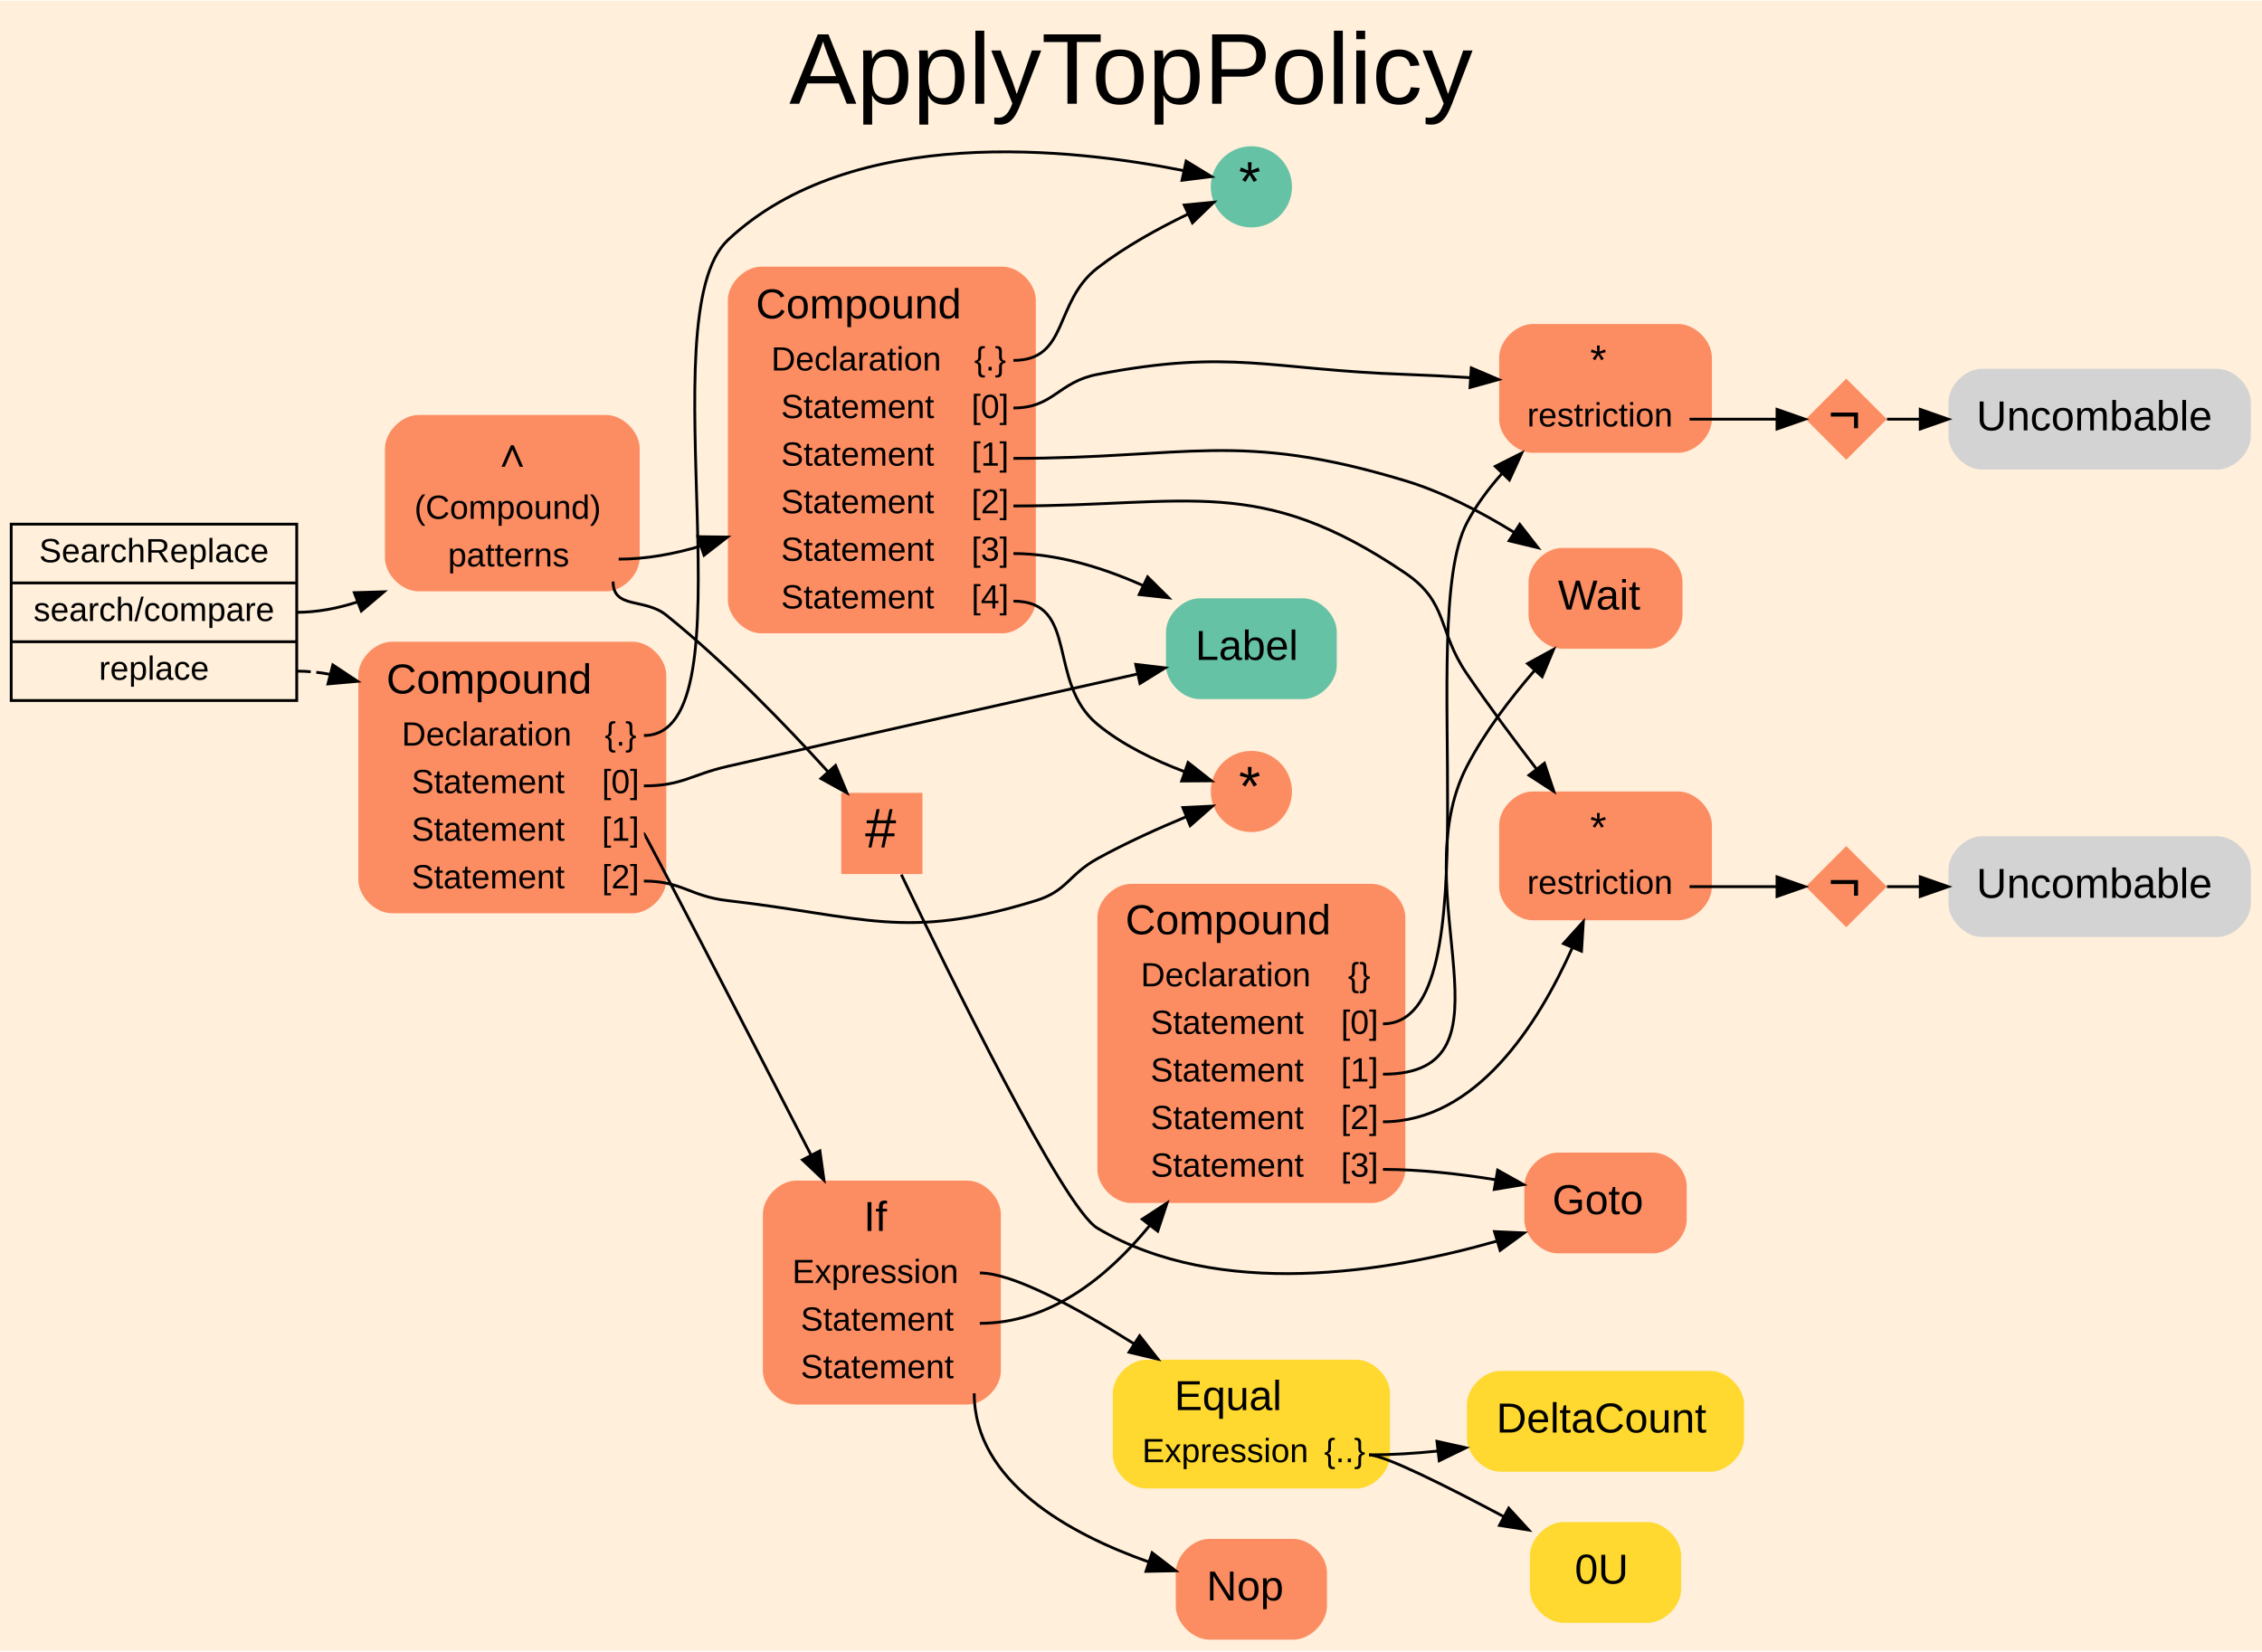
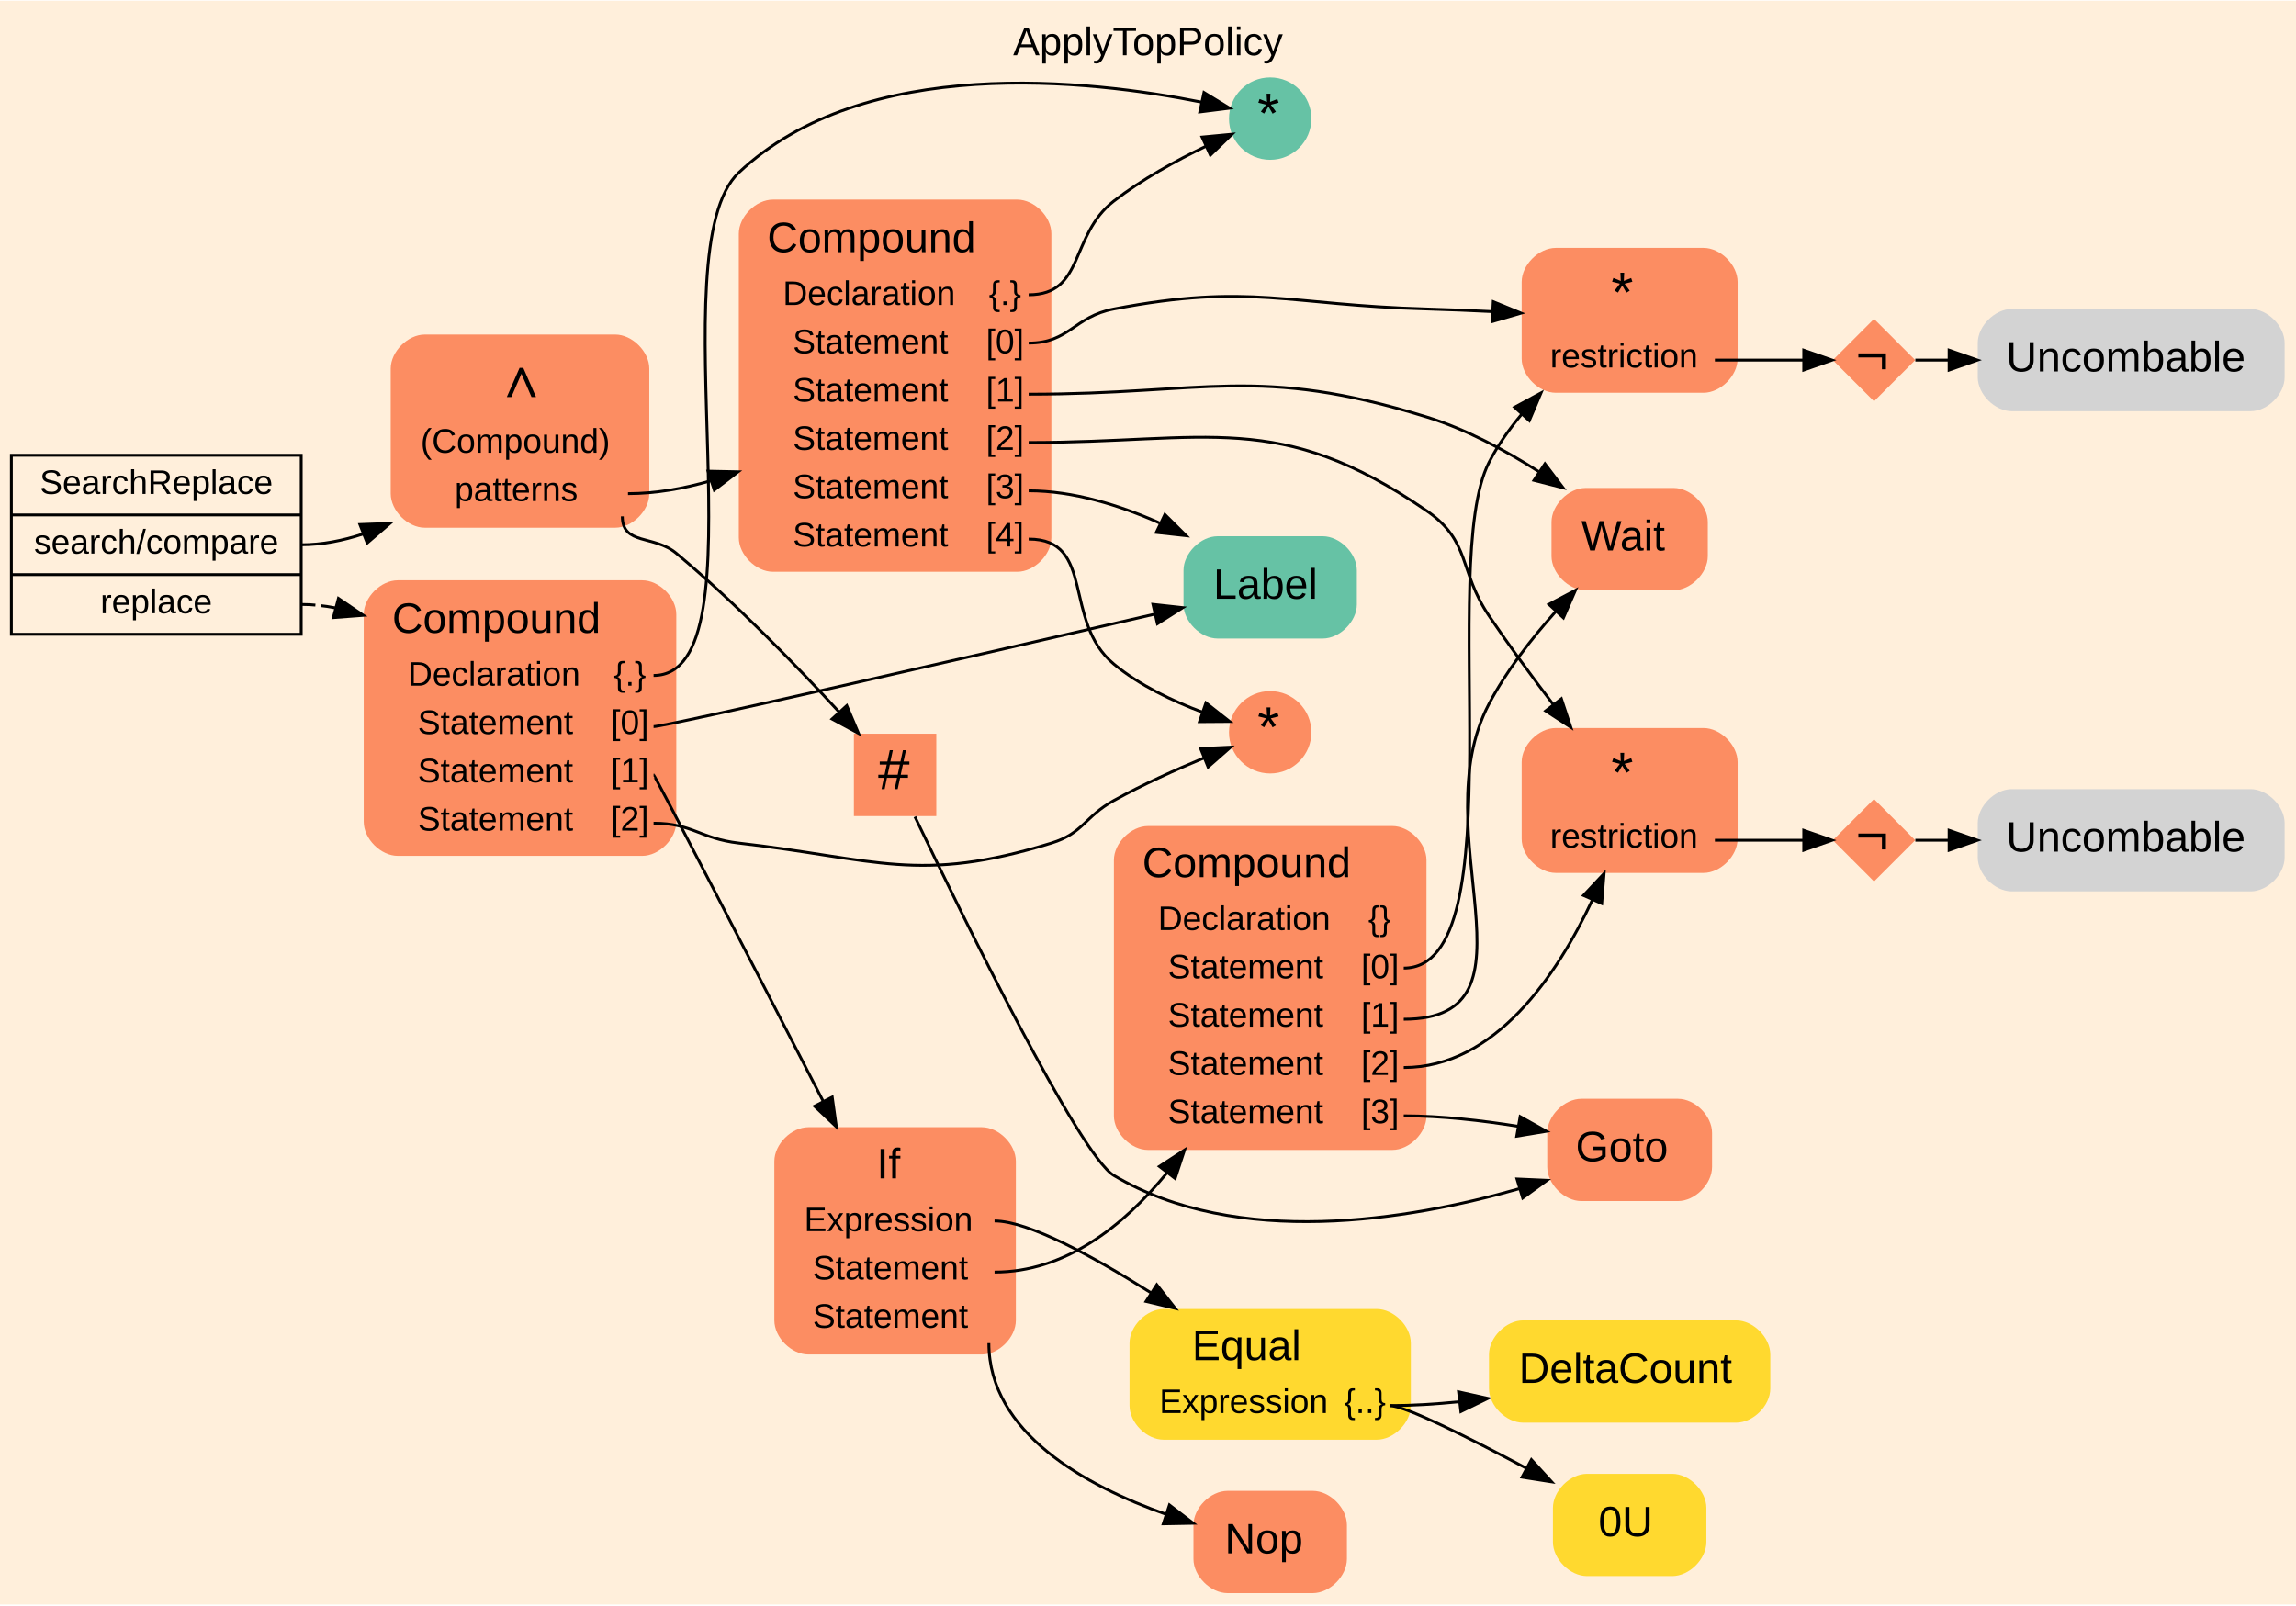
- <svg xmlns="http://www.w3.org/2000/svg" width="808pt" height="590pt" viewBox="0.00 0.00 808.00 589.50">
-   <g id="graph0" class="graph" transform="scale(1 1) rotate(0) translate(4 585.5)">
-     <polygon fill="#ffefdb" stroke="transparent" points="-4,4 -4,-585.5 804,-585.5 804,4 -4,4" />
-     <text text-anchor="middle" x="400" y="-548.7" font-family="Arial" font-size="36.00" fill="#000000">ApplyTopPolicy</text>
+ <svg xmlns="http://www.w3.org/2000/svg" width="808pt" height="565pt" viewBox="0.00 0.00 808.00 564.50">
+   <g id="graph0" class="graph" transform="scale(1 1) rotate(0) translate(4 560.5)">
+     <polygon fill="#ffefdb" stroke="transparent" points="-4,4 -4,-560.5 804,-560.5 804,4 -4,4" />
+     <text text-anchor="middle" x="400" y="-541.3" font-family="Arial" font-size="14.00" fill="#000000">ApplyTopPolicy</text>
    <g id="node1" class="node">
-       <polygon fill="#ffefdb" stroke="#000000" points="0,-335.5 0,-398.5 102,-398.5 102,-335.5 0,-335.5" />
-       <text text-anchor="middle" x="51" y="-384.9" font-family="Arial" font-size="12.00" fill="#000000">SearchReplace</text>
-       <polyline fill="none" stroke="#000000" points="0,-377.5 102,-377.5 " />
-       <text text-anchor="middle" x="51" y="-363.9" font-family="Arial" font-size="12.00" fill="#000000">search/compare</text>
-       <polyline fill="none" stroke="#000000" points="0,-356.5 102,-356.5 " />
-       <text text-anchor="middle" x="51" y="-342.9" font-family="Arial" font-size="12.00" fill="#000000">replace</text>
+       <polygon fill="#ffefdb" stroke="#000000" points="0,-337.5 0,-400.5 102,-400.5 102,-337.5 0,-337.5" />
+       <text text-anchor="middle" x="51" y="-386.9" font-family="Arial" font-size="12.00" fill="#000000">SearchReplace</text>
+       <polyline fill="none" stroke="#000000" points="0,-379.5 102,-379.5 " />
+       <text text-anchor="middle" x="51" y="-365.9" font-family="Arial" font-size="12.00" fill="#000000">search/compare</text>
+       <polyline fill="none" stroke="#000000" points="0,-358.5 102,-358.5 " />
+       <text text-anchor="middle" x="51" y="-344.9" font-family="Arial" font-size="12.00" fill="#000000">replace</text>
    </g>
    <g id="node2" class="node">
-       <path fill="#fc8d62" stroke="transparent" d="M212.5,-437.5C212.5,-437.5 145.5,-437.5 145.5,-437.5 139.5,-437.5 133.5,-431.5 133.5,-425.5 133.5,-425.5 133.5,-386.5 133.5,-386.5 133.5,-380.5 139.5,-374.5 145.5,-374.5 145.5,-374.5 212.5,-374.5 212.5,-374.5 218.5,-374.5 224.5,-380.5 224.5,-386.5 224.5,-386.5 224.5,-425.5 224.5,-425.5 224.5,-431.5 218.5,-437.5 212.5,-437.5" />
-       <text text-anchor="start" x="171.5" y="-419" font-family="Arial" font-size="15.00" fill="#000000">∧</text>
-       <text text-anchor="start" x="144" y="-400.4" font-family="Arial" font-size="12.00" fill="#000000">(Compound)</text>
-       <text text-anchor="start" x="156" y="-383.4" font-family="Arial" font-size="12.00" fill="#000000">patterns</text>
+       <path fill="#fc8d62" stroke="transparent" d="M212.5,-443C212.5,-443 145.5,-443 145.5,-443 139.5,-443 133.5,-437 133.5,-431 133.5,-431 133.5,-387 133.5,-387 133.5,-381 139.5,-375 145.5,-375 145.5,-375 212.5,-375 212.5,-375 218.5,-375 224.5,-381 224.5,-387 224.5,-387 224.5,-431 224.5,-431 224.5,-437 218.5,-443 212.5,-443" />
+       <text text-anchor="start" x="169.5" y="-421" font-family="Arial" font-size="20.00" fill="#000000">∧</text>
+       <text text-anchor="start" x="144" y="-401.4" font-family="Arial" font-size="12.00" fill="#000000">(Compound)</text>
+       <text text-anchor="start" x="156" y="-384.4" font-family="Arial" font-size="12.00" fill="#000000">patterns</text>
    </g>
    <g id="edge1" class="edge">
-       <path fill="none" stroke="#000000" d="M102,-367C109.314,-367 116.639,-368.418 123.704,-370.713" />
-       <polygon fill="#000000" stroke="#000000" points="122.561,-374.023 133.152,-374.336 125.068,-367.487 122.561,-374.023" />
+       <path fill="none" stroke="#000000" d="M102,-369C109.353,-369 116.702,-370.454 123.78,-372.808" />
+       <polygon fill="#000000" stroke="#000000" points="122.653,-376.126 133.24,-376.524 125.212,-369.61 122.653,-376.126" />
    </g>
    <g id="node16" class="node">
      <path fill="#fc8d62" stroke="transparent" d="M222,-356.5C222,-356.5 136,-356.5 136,-356.5 130,-356.5 124,-350.5 124,-344.5 124,-344.5 124,-271.5 124,-271.5 124,-265.5 130,-259.5 136,-259.5 136,-259.5 222,-259.5 222,-259.5 228,-259.5 234,-265.5 234,-271.5 234,-271.5 234,-344.5 234,-344.5 234,-350.5 228,-356.5 222,-356.5" />
      <text text-anchor="start" x="134" y="-338" font-family="Arial" font-size="15.00" fill="#000000">Compound</text>
      <text text-anchor="start" x="139.5" y="-319.4" font-family="Arial" font-size="12.00" fill="#000000">Declaration</text>
      <text text-anchor="start" x="212" y="-319.4" font-family="Arial" font-size="12.00" fill="#000000">{.}</text>
      <text text-anchor="start" x="143" y="-302.4" font-family="Arial" font-size="12.00" fill="#000000">Statement</text>
      <text text-anchor="start" x="211" y="-302.4" font-family="Arial" font-size="12.00" fill="#000000">[0]</text>
      <text text-anchor="start" x="143" y="-285.4" font-family="Arial" font-size="12.00" fill="#000000">Statement</text>
      <text text-anchor="start" x="211" y="-285.4" font-family="Arial" font-size="12.00" fill="#000000">[1]</text>
      <text text-anchor="start" x="143" y="-268.4" font-family="Arial" font-size="12.00" fill="#000000">Statement</text>
      <text text-anchor="start" x="211" y="-268.4" font-family="Arial" font-size="12.00" fill="#000000">[2]</text>
    </g>
    <g id="edge2" class="edge">
-       <path fill="none" stroke="#000000" stroke-dasharray="5,2" d="M102,-346C105.995,-346 109.997,-345.584 113.961,-344.838" />
-       <polygon fill="#000000" stroke="#000000" points="114.883,-348.215 123.711,-342.356 113.156,-341.431 114.883,-348.215" />
+       <path fill="none" stroke="#000000" stroke-dasharray="5,2" d="M102,-348C106.037,-348 110.072,-347.562 114.062,-346.777" />
+       <polygon fill="#000000" stroke="#000000" points="115.101,-350.122 123.862,-344.165 113.297,-343.359 115.101,-350.122" />
    </g>
    <g id="node3" class="node">
      <path fill="#fc8d62" stroke="transparent" d="M354,-490.5C354,-490.5 268,-490.5 268,-490.5 262,-490.5 256,-484.5 256,-478.5 256,-478.5 256,-371.5 256,-371.5 256,-365.5 262,-359.5 268,-359.5 268,-359.5 354,-359.5 354,-359.5 360,-359.5 366,-365.5 366,-371.5 366,-371.5 366,-478.5 366,-478.5 366,-484.5 360,-490.5 354,-490.5" />
      <text text-anchor="start" x="266" y="-472" font-family="Arial" font-size="15.00" fill="#000000">Compound</text>
      <text text-anchor="start" x="271.5" y="-453.4" font-family="Arial" font-size="12.00" fill="#000000">Declaration</text>
      <text text-anchor="start" x="344" y="-453.4" font-family="Arial" font-size="12.00" fill="#000000">{.}</text>
      <text text-anchor="start" x="275" y="-436.4" font-family="Arial" font-size="12.00" fill="#000000">Statement</text>
      <text text-anchor="start" x="343" y="-436.4" font-family="Arial" font-size="12.00" fill="#000000">[0]</text>
      <text text-anchor="start" x="275" y="-419.4" font-family="Arial" font-size="12.00" fill="#000000">Statement</text>
      <text text-anchor="start" x="343" y="-419.4" font-family="Arial" font-size="12.00" fill="#000000">[1]</text>
      <text text-anchor="start" x="275" y="-402.4" font-family="Arial" font-size="12.00" fill="#000000">Statement</text>
      <text text-anchor="start" x="343" y="-402.4" font-family="Arial" font-size="12.00" fill="#000000">[2]</text>
      <text text-anchor="start" x="275" y="-385.4" font-family="Arial" font-size="12.00" fill="#000000">Statement</text>
      <text text-anchor="start" x="343" y="-385.4" font-family="Arial" font-size="12.00" fill="#000000">[3]</text>
      <text text-anchor="start" x="275" y="-368.4" font-family="Arial" font-size="12.00" fill="#000000">Statement</text>
      <text text-anchor="start" x="343" y="-368.4" font-family="Arial" font-size="12.00" fill="#000000">[4]</text>
    </g>
    <g id="edge3" class="edge">
-       <path fill="none" stroke="#000000" d="M217,-386C226.704,-386 236.57,-387.795 246.083,-390.615" />
-       <polygon fill="#000000" stroke="#000000" points="245.253,-394.028 255.847,-393.892 247.481,-387.392 245.253,-394.028" />
+       <path fill="none" stroke="#000000" d="M217,-387C226.668,-387 236.514,-388.749 246.016,-391.497" />
+       <polygon fill="#000000" stroke="#000000" points="245.181,-394.906 255.773,-394.69 247.358,-388.253 245.181,-394.906" />
    </g>
    <g id="node14" class="node">
      <polygon fill="#fc8d62" stroke="#000000" stroke-width="0" points="325.5,-302.5 296.5,-302.5 296.5,-273.5 325.5,-273.5 325.5,-302.5" />
      <text text-anchor="start" x="305" y="-283" font-family="Arial" font-size="20.00" fill="#000000">#</text>
    </g>
    <g id="edge4" class="edge">
-       <path fill="none" stroke="#000000" d="M215,-378C215,-368.012 226.219,-372.261 234,-366 255.276,-348.88 276.897,-326.441 291.789,-310.028" />
-       <polygon fill="#000000" stroke="#000000" points="294.463,-312.288 298.528,-302.504 289.249,-307.617 294.463,-312.288" />
+       <path fill="none" stroke="#000000" d="M215,-379C215,-368.768 226.148,-372.56 234,-366 254.833,-348.597 276.358,-326.368 291.335,-310.096" />
+       <polygon fill="#000000" stroke="#000000" points="293.985,-312.385 298.129,-302.634 288.809,-307.672 293.985,-312.385" />
    </g>
    <g id="node4" class="node">
      <ellipse fill="#66c2a5" stroke="#000000" stroke-width="0" cx="443" cy="-519" rx="14.5" ry="14.5" />
      <text text-anchor="start" x="438.5" y="-514" font-family="Arial" font-size="20.00" fill="#000000">*</text>
    </g>
    <g id="edge5" class="edge">
      <path fill="none" stroke="#000000" d="M358,-457C377.821,-457 372.33,-477.861 388,-490 397.83,-497.615 409.949,-504.248 420.307,-509.242" />
      <polygon fill="#000000" stroke="#000000" points="419.019,-512.502 429.566,-513.505 421.947,-506.144 419.019,-512.502" />
    </g>
    <g id="node5" class="node">
-       <path fill="#fc8d62" stroke="transparent" d="M595.5,-470C595.5,-470 543.5,-470 543.5,-470 537.5,-470 531.5,-464 531.5,-458 531.5,-458 531.5,-436 531.5,-436 531.5,-430 537.5,-424 543.5,-424 543.5,-424 595.5,-424 595.5,-424 601.5,-424 607.5,-430 607.5,-436 607.5,-436 607.5,-458 607.5,-458 607.5,-464 601.5,-470 595.5,-470" />
-       <text text-anchor="start" x="564" y="-452" font-family="Arial" font-size="15.00" fill="#000000">*</text>
-       <text text-anchor="start" x="541.5" y="-433.4" font-family="Arial" font-size="12.00" fill="#000000">restriction</text>
+       <path fill="#fc8d62" stroke="transparent" d="M595.5,-473.5C595.5,-473.5 543.5,-473.5 543.5,-473.5 537.5,-473.5 531.5,-467.5 531.5,-461.5 531.5,-461.5 531.5,-434.5 531.5,-434.5 531.5,-428.5 537.5,-422.5 543.5,-422.5 543.5,-422.5 595.5,-422.5 595.5,-422.5 601.5,-422.5 607.5,-428.5 607.5,-434.5 607.5,-434.5 607.5,-461.5 607.5,-461.5 607.5,-467.5 601.5,-473.5 595.5,-473.5" />
+       <text text-anchor="start" x="563" y="-451" font-family="Arial" font-size="20.00" fill="#000000">*</text>
+       <text text-anchor="start" x="541.5" y="-431.4" font-family="Arial" font-size="12.00" fill="#000000">restriction</text>
    </g>
    <g id="edge6" class="edge">
-       <path fill="none" stroke="#000000" d="M358,-440C372.36,-440 373.899,-449.284 388,-452 436.007,-461.245 449.141,-453.706 498,-452 505.523,-451.737 513.483,-451.32 521.253,-450.835" />
-       <polygon fill="#000000" stroke="#000000" points="521.56,-454.322 531.306,-450.166 521.096,-447.337 521.56,-454.322" />
+       <path fill="none" stroke="#000000" d="M358,-440C372.36,-440 373.899,-449.284 388,-452 436.007,-461.245 449.13,-453.366 498,-452 505.518,-451.79 513.475,-451.456 521.244,-451.068" />
+       <polygon fill="#000000" stroke="#000000" points="521.497,-454.56 531.297,-450.533 521.125,-447.569 521.497,-454.56" />
    </g>
    <g id="node8" class="node">
-       <path fill="#fc8d62" stroke="transparent" d="M585,-390C585,-390 554,-390 554,-390 548,-390 542,-384 542,-378 542,-378 542,-366 542,-366 542,-360 548,-354 554,-354 554,-354 585,-354 585,-354 591,-354 597,-360 597,-366 597,-366 597,-378 597,-378 597,-384 591,-390 585,-390" />
-       <text text-anchor="start" x="552.5" y="-368" font-family="Arial" font-size="15.00" fill="#000000">Wait</text>
+       <path fill="#fc8d62" stroke="transparent" d="M585,-389C585,-389 554,-389 554,-389 548,-389 542,-383 542,-377 542,-377 542,-365 542,-365 542,-359 548,-353 554,-353 554,-353 585,-353 585,-353 591,-353 597,-359 597,-365 597,-365 597,-377 597,-377 597,-383 591,-389 585,-389" />
+       <text text-anchor="start" x="552.5" y="-367" font-family="Arial" font-size="15.00" fill="#000000">Wait</text>
    </g>
    <g id="edge7" class="edge">
-       <path fill="none" stroke="#000000" d="M358,-422C420.324,-422 438.352,-432.066 498,-414 511.505,-409.91 525.15,-402.795 536.848,-395.571" />
-       <polygon fill="#000000" stroke="#000000" points="538.869,-398.432 545.379,-390.074 535.077,-392.548 538.869,-398.432" />
+       <path fill="none" stroke="#000000" d="M358,-422C420.324,-422 438.446,-432.374 498,-414 511.787,-409.746 525.67,-402.293 537.487,-394.773" />
+       <polygon fill="#000000" stroke="#000000" points="539.692,-397.511 546.085,-389.062 535.819,-391.68 539.692,-397.511" />
    </g>
    <g id="node9" class="node">
-       <path fill="#fc8d62" stroke="transparent" d="M595.5,-303C595.5,-303 543.5,-303 543.5,-303 537.5,-303 531.5,-297 531.5,-291 531.5,-291 531.5,-269 531.5,-269 531.5,-263 537.5,-257 543.5,-257 543.5,-257 595.5,-257 595.5,-257 601.5,-257 607.5,-263 607.5,-269 607.5,-269 607.5,-291 607.5,-291 607.5,-297 601.5,-303 595.5,-303" />
-       <text text-anchor="start" x="564" y="-285" font-family="Arial" font-size="15.00" fill="#000000">*</text>
-       <text text-anchor="start" x="541.5" y="-266.4" font-family="Arial" font-size="12.00" fill="#000000">restriction</text>
+       <path fill="#fc8d62" stroke="transparent" d="M595.5,-304.5C595.5,-304.5 543.5,-304.5 543.5,-304.5 537.5,-304.5 531.5,-298.5 531.5,-292.5 531.5,-292.5 531.5,-265.5 531.5,-265.5 531.5,-259.5 537.5,-253.5 543.5,-253.5 543.5,-253.5 595.5,-253.5 595.5,-253.5 601.5,-253.5 607.5,-259.5 607.5,-265.5 607.5,-265.5 607.5,-292.5 607.5,-292.5 607.5,-298.5 601.5,-304.5 595.5,-304.5" />
+       <text text-anchor="start" x="563" y="-282" font-family="Arial" font-size="20.00" fill="#000000">*</text>
+       <text text-anchor="start" x="541.5" y="-262.4" font-family="Arial" font-size="12.00" fill="#000000">restriction</text>
    </g>
    <g id="edge8" class="edge">
-       <path fill="none" stroke="#000000" d="M358,-405C421.13,-405 445.755,-416.438 498,-381 513.518,-370.474 509.417,-360.479 520,-345 527.707,-333.728 536.617,-321.742 544.736,-311.173" />
-       <polygon fill="#000000" stroke="#000000" points="547.679,-313.089 551.039,-303.041 542.146,-308.801 547.679,-313.089" />
+       <path fill="none" stroke="#000000" d="M358,-405C421.13,-405 445.971,-416.754 498,-381 513.768,-370.165 509.298,-359.858 520,-344 527.005,-333.62 535.065,-322.67 542.62,-312.776" />
+       <polygon fill="#000000" stroke="#000000" points="545.475,-314.805 548.812,-304.75 539.932,-310.529 545.475,-314.805" />
    </g>
    <g id="node12" class="node">
      <path fill="#66c2a5" stroke="transparent" d="M461.5,-372C461.5,-372 424.5,-372 424.5,-372 418.5,-372 412.5,-366 412.5,-360 412.5,-360 412.5,-348 412.5,-348 412.5,-342 418.5,-336 424.5,-336 424.5,-336 461.5,-336 461.5,-336 467.5,-336 473.5,-342 473.5,-348 473.5,-348 473.5,-360 473.5,-360 473.5,-366 467.5,-372 461.5,-372" />
      <text text-anchor="start" x="423" y="-350" font-family="Arial" font-size="15.00" fill="#000000">Label</text>
    </g>
    <g id="edge9" class="edge">
      <path fill="none" stroke="#000000" d="M358,-388C373.755,-388 390.053,-382.902 404.111,-376.655" />
      <polygon fill="#000000" stroke="#000000" points="405.936,-379.662 413.452,-372.194 402.92,-373.345 405.936,-379.662" />
    </g>
    <g id="node13" class="node">
      <ellipse fill="#fc8d62" stroke="#000000" stroke-width="0" cx="443" cy="-303" rx="14.5" ry="14.5" />
      <text text-anchor="start" x="438.5" y="-298" font-family="Arial" font-size="20.00" fill="#000000">*</text>
    </g>
    <g id="edge10" class="edge">
      <path fill="none" stroke="#000000" d="M358,-371C381.668,-371 369.775,-342.101 388,-327 397.025,-319.522 408.739,-313.982 419.037,-310.12" />
      <polygon fill="#000000" stroke="#000000" points="420.382,-313.359 428.709,-306.808 418.115,-306.736 420.382,-313.359" />
    </g>
    <g id="node6" class="node">
-       <polygon fill="#fc8d62" stroke="#000000" stroke-width="0" points="655.5,-450.5 641,-436 655.5,-421.5 670,-436 655.5,-450.5" />
-       <text text-anchor="start" x="649" y="-431" font-family="Arial" font-size="20.00" fill="#000000">¬</text>
+       <polygon fill="#fc8d62" stroke="#000000" stroke-width="0" points="655.5,-448.5 641,-434 655.5,-419.5 670,-434 655.5,-448.5" />
+       <text text-anchor="start" x="649" y="-429" font-family="Arial" font-size="20.00" fill="#000000">¬</text>
    </g>
    <g id="edge11" class="edge">
-       <path fill="none" stroke="#000000" d="M599.5,-436C609.672,-436 620.883,-436 630.585,-436" />
-       <polygon fill="#000000" stroke="#000000" points="630.762,-439.5 640.762,-436 630.762,-432.5 630.762,-439.5" />
+       <path fill="none" stroke="#000000" d="M599.5,-434C609.672,-434 620.883,-434 630.585,-434" />
+       <polygon fill="#000000" stroke="#000000" points="630.762,-437.5 640.762,-434 630.762,-430.5 630.762,-437.5" />
    </g>
    <g id="node7" class="node">
-       <path fill="#d3d3d3" stroke="transparent" d="M788,-454C788,-454 704,-454 704,-454 698,-454 692,-448 692,-442 692,-442 692,-430 692,-430 692,-424 698,-418 704,-418 704,-418 788,-418 788,-418 794,-418 800,-424 800,-430 800,-430 800,-442 800,-442 800,-448 794,-454 788,-454" />
-       <text text-anchor="start" x="702" y="-432" font-family="Arial" font-size="15.00" fill="#000000">Uncombable</text>
+       <path fill="#d3d3d3" stroke="transparent" d="M788,-452C788,-452 704,-452 704,-452 698,-452 692,-446 692,-440 692,-440 692,-428 692,-428 692,-422 698,-416 704,-416 704,-416 788,-416 788,-416 794,-416 800,-422 800,-428 800,-428 800,-440 800,-440 800,-446 794,-452 788,-452" />
+       <text text-anchor="start" x="702" y="-430" font-family="Arial" font-size="15.00" fill="#000000">Uncombable</text>
    </g>
    <g id="edge12" class="edge">
-       <path fill="none" stroke="#000000" d="M670.04,-436C673.525,-436 677.471,-436 681.686,-436" />
-       <polygon fill="#000000" stroke="#000000" points="681.923,-439.5 691.923,-436 681.923,-432.5 681.923,-439.5" />
+       <path fill="none" stroke="#000000" d="M670.04,-434C673.525,-434 677.471,-434 681.686,-434" />
+       <polygon fill="#000000" stroke="#000000" points="681.923,-437.5 691.923,-434 681.923,-430.5 681.923,-437.5" />
    </g>
    <g id="node10" class="node">
-       <polygon fill="#fc8d62" stroke="#000000" stroke-width="0" points="655.5,-283.5 641,-269 655.5,-254.5 670,-269 655.5,-283.5" />
-       <text text-anchor="start" x="649" y="-264" font-family="Arial" font-size="20.00" fill="#000000">¬</text>
+       <polygon fill="#fc8d62" stroke="#000000" stroke-width="0" points="655.5,-279.5 641,-265 655.5,-250.5 670,-265 655.5,-279.5" />
+       <text text-anchor="start" x="649" y="-260" font-family="Arial" font-size="20.00" fill="#000000">¬</text>
    </g>
    <g id="edge13" class="edge">
-       <path fill="none" stroke="#000000" d="M599.5,-269C609.672,-269 620.883,-269 630.585,-269" />
-       <polygon fill="#000000" stroke="#000000" points="630.762,-272.5 640.762,-269 630.762,-265.5 630.762,-272.5" />
+       <path fill="none" stroke="#000000" d="M599.5,-265C609.672,-265 620.883,-265 630.585,-265" />
+       <polygon fill="#000000" stroke="#000000" points="630.762,-268.5 640.762,-265 630.762,-261.5 630.762,-268.5" />
    </g>
    <g id="node11" class="node">
-       <path fill="#d3d3d3" stroke="transparent" d="M788,-287C788,-287 704,-287 704,-287 698,-287 692,-281 692,-275 692,-275 692,-263 692,-263 692,-257 698,-251 704,-251 704,-251 788,-251 788,-251 794,-251 800,-257 800,-263 800,-263 800,-275 800,-275 800,-281 794,-287 788,-287" />
-       <text text-anchor="start" x="702" y="-265" font-family="Arial" font-size="15.00" fill="#000000">Uncombable</text>
+       <path fill="#d3d3d3" stroke="transparent" d="M788,-283C788,-283 704,-283 704,-283 698,-283 692,-277 692,-271 692,-271 692,-259 692,-259 692,-253 698,-247 704,-247 704,-247 788,-247 788,-247 794,-247 800,-253 800,-259 800,-259 800,-271 800,-271 800,-277 794,-283 788,-283" />
+       <text text-anchor="start" x="702" y="-261" font-family="Arial" font-size="15.00" fill="#000000">Uncombable</text>
    </g>
    <g id="edge14" class="edge">
-       <path fill="none" stroke="#000000" d="M670.04,-269C673.525,-269 677.471,-269 681.686,-269" />
-       <polygon fill="#000000" stroke="#000000" points="681.923,-272.5 691.923,-269 681.923,-265.5 681.923,-272.5" />
+       <path fill="none" stroke="#000000" d="M670.04,-265C673.525,-265 677.471,-265 681.686,-265" />
+       <polygon fill="#000000" stroke="#000000" points="681.923,-268.5 691.923,-265 681.923,-261.5 681.923,-268.5" />
    </g>
    <g id="node15" class="node">
      <path fill="#fc8d62" stroke="transparent" d="M586.5,-174C586.5,-174 552.5,-174 552.5,-174 546.5,-174 540.5,-168 540.5,-162 540.5,-162 540.5,-150 540.5,-150 540.5,-144 546.5,-138 552.5,-138 552.5,-138 586.5,-138 586.5,-138 592.5,-138 598.5,-144 598.5,-150 598.5,-150 598.5,-162 598.5,-162 598.5,-168 592.5,-174 586.5,-174" />
      <text text-anchor="start" x="550.5" y="-152" font-family="Arial" font-size="15.00" fill="#000000">Goto</text>
    </g>
    <g id="edge15" class="edge">
      <path fill="none" stroke="#000000" d="M317.969,-273.3C334.542,-238.651 375.826,-154.223 388,-147 431.463,-121.213 491.597,-131.221 530.522,-142.325" />
      <polygon fill="#000000" stroke="#000000" points="529.838,-145.774 540.423,-145.303 531.855,-139.071 529.838,-145.774" />
    </g>
    <g id="edge16" class="edge">
      <path fill="none" stroke="#000000" d="M226,-323C265.894,-323 226.937,-472.671 256,-500 300.315,-541.671 379.244,-532.73 418.881,-524.789" />
      <polygon fill="#000000" stroke="#000000" points="419.695,-528.194 428.736,-522.67 418.223,-521.351 419.695,-528.194" />
    </g>
    <g id="edge17" class="edge">
-       <path fill="none" stroke="#000000" d="M226,-305C239.691,-305 242.654,-308.944 256,-312 306.252,-323.506 364.172,-336.469 402.073,-344.91" />
-       <polygon fill="#000000" stroke="#000000" points="401.687,-348.41 412.209,-347.166 403.208,-341.577 401.687,-348.41" />
+       <path fill="none" stroke="#000000" d="M226,-305C230.447,-305 340.892,-330.38 402.458,-344.609" />
+       <polygon fill="#000000" stroke="#000000" points="401.728,-348.032 412.259,-346.875 403.305,-341.212 401.728,-348.032" />
    </g>
    <g id="edge19" class="edge">
      <path fill="none" stroke="#000000" d="M226,-271C239.691,-271 242.398,-265.566 256,-264 304.568,-258.409 319.283,-249.589 366,-264 377.308,-267.488 377.643,-273.275 388,-279 398.121,-284.594 409.805,-289.849 419.795,-294.007" />
      <polygon fill="#000000" stroke="#000000" points="418.515,-297.265 429.098,-297.772 421.141,-290.777 418.515,-297.265" />
    </g>
    <g id="node17" class="node">
      <path fill="#fc8d62" stroke="transparent" d="M341.5,-164C341.5,-164 280.5,-164 280.5,-164 274.5,-164 268.5,-158 268.5,-152 268.5,-152 268.5,-96 268.5,-96 268.5,-90 274.5,-84 280.5,-84 280.5,-84 341.5,-84 341.5,-84 347.5,-84 353.5,-90 353.5,-96 353.5,-96 353.5,-152 353.5,-152 353.5,-158 347.5,-164 341.5,-164" />
      <text text-anchor="start" x="304.5" y="-146" font-family="Arial" font-size="15.00" fill="#000000">If</text>
      <text text-anchor="start" x="279" y="-127.4" font-family="Arial" font-size="12.00" fill="#000000">Expression</text>
      <text text-anchor="start" x="282" y="-110.4" font-family="Arial" font-size="12.00" fill="#000000">Statement</text>
      <text text-anchor="start" x="282" y="-93.4" font-family="Arial" font-size="12.00" fill="#000000">Statement</text>
    </g>
    <g id="edge18" class="edge">
      <path fill="none" stroke="#000000" d="M226,-288C226.408,-288 260.755,-221.517 285.657,-173.21" />
      <polygon fill="#000000" stroke="#000000" points="288.872,-174.611 290.342,-164.119 282.65,-171.404 288.872,-174.611" />
    </g>
    <g id="node18" class="node">
      <path fill="#ffd92f" stroke="transparent" d="M480.5,-100C480.5,-100 405.5,-100 405.5,-100 399.5,-100 393.5,-94 393.5,-88 393.5,-88 393.5,-66 393.5,-66 393.5,-60 399.5,-54 405.5,-54 405.5,-54 480.5,-54 480.5,-54 486.5,-54 492.5,-60 492.5,-66 492.5,-66 492.5,-88 492.5,-88 492.5,-94 486.5,-100 480.5,-100" />
      <text text-anchor="start" x="415.5" y="-82" font-family="Arial" font-size="15.00" fill="#000000">Equal</text>
      <text text-anchor="start" x="404" y="-63.4" font-family="Arial" font-size="12.00" fill="#000000">Expression</text>
      <text text-anchor="start" x="469" y="-63.4" font-family="Arial" font-size="12.00" fill="#000000">{..}</text>
    </g>
    <g id="edge20" class="edge">
      <path fill="none" stroke="#000000" d="M346,-131C357.805,-131 380.523,-118.635 401.007,-105.739" />
      <polygon fill="#000000" stroke="#000000" points="403.088,-108.563 409.611,-100.214 399.305,-102.673 403.088,-108.563" />
    </g>
    <g id="node21" class="node">
      <path fill="#fc8d62" stroke="transparent" d="M486,-270C486,-270 400,-270 400,-270 394,-270 388,-264 388,-258 388,-258 388,-168 388,-168 388,-162 394,-156 400,-156 400,-156 486,-156 486,-156 492,-156 498,-162 498,-168 498,-168 498,-258 498,-258 498,-264 492,-270 486,-270" />
      <text text-anchor="start" x="398" y="-252" font-family="Arial" font-size="15.00" fill="#000000">Compound</text>
      <text text-anchor="start" x="403.5" y="-233.4" font-family="Arial" font-size="12.00" fill="#000000">Declaration</text>
      <text text-anchor="start" x="477.5" y="-233.4" font-family="Arial" font-size="12.00" fill="#000000">{}</text>
      <text text-anchor="start" x="407" y="-216.4" font-family="Arial" font-size="12.00" fill="#000000">Statement</text>
      <text text-anchor="start" x="475" y="-216.4" font-family="Arial" font-size="12.00" fill="#000000">[0]</text>
      <text text-anchor="start" x="407" y="-199.4" font-family="Arial" font-size="12.00" fill="#000000">Statement</text>
      <text text-anchor="start" x="475" y="-199.4" font-family="Arial" font-size="12.00" fill="#000000">[1]</text>
      <text text-anchor="start" x="407" y="-182.4" font-family="Arial" font-size="12.00" fill="#000000">Statement</text>
      <text text-anchor="start" x="475" y="-182.4" font-family="Arial" font-size="12.00" fill="#000000">[2]</text>
      <text text-anchor="start" x="407" y="-165.4" font-family="Arial" font-size="12.00" fill="#000000">Statement</text>
      <text text-anchor="start" x="475" y="-165.4" font-family="Arial" font-size="12.00" fill="#000000">[3]</text>
    </g>
    <g id="edge21" class="edge">
      <path fill="none" stroke="#000000" d="M346,-113C370.659,-113 391.062,-128.861 406.688,-147.949" />
      <polygon fill="#000000" stroke="#000000" points="404.001,-150.197 412.873,-155.989 409.55,-145.929 404.001,-150.197" />
    </g>
    <g id="node22" class="node">
      <path fill="#fc8d62" stroke="transparent" d="M458,-36C458,-36 428,-36 428,-36 422,-36 416,-30 416,-24 416,-24 416,-12 416,-12 416,-6 422,0 428,0 428,0 458,0 458,0 464,0 470,-6 470,-12 470,-12 470,-24 470,-24 470,-30 464,-36 458,-36" />
      <text text-anchor="start" x="427" y="-14" font-family="Arial" font-size="15.00" fill="#000000">Nop</text>
    </g>
    <g id="edge22" class="edge">
      <path fill="none" stroke="#000000" d="M344,-88C344,-56.366 378.116,-37.75 406.294,-27.769" />
      <polygon fill="#000000" stroke="#000000" points="407.543,-31.043 415.948,-24.592 405.355,-24.393 407.543,-31.043" />
    </g>
    <g id="node19" class="node">
      <path fill="#ffd92f" stroke="transparent" d="M607,-96C607,-96 532,-96 532,-96 526,-96 520,-90 520,-84 520,-84 520,-72 520,-72 520,-66 526,-60 532,-60 532,-60 607,-60 607,-60 613,-60 619,-66 619,-72 619,-72 619,-84 619,-84 619,-90 613,-96 607,-96" />
      <text text-anchor="start" x="530.5" y="-74" font-family="Arial" font-size="15.00" fill="#000000">DeltaCount</text>
    </g>
    <g id="edge23" class="edge">
      <path fill="none" stroke="#000000" d="M485,-66C493.006,-66 501.397,-66.535 509.653,-67.378" />
      <polygon fill="#000000" stroke="#000000" points="509.283,-70.859 519.622,-68.545 510.097,-63.906 509.283,-70.859" />
    </g>
    <g id="node20" class="node">
      <path fill="#ffd92f" stroke="transparent" d="M584.5,-42C584.5,-42 554.5,-42 554.5,-42 548.5,-42 542.5,-36 542.5,-30 542.5,-30 542.5,-18 542.5,-18 542.5,-12 548.5,-6 554.5,-6 554.5,-6 584.5,-6 584.5,-6 590.5,-6 596.5,-12 596.5,-18 596.5,-18 596.5,-30 596.5,-30 596.5,-36 590.5,-42 584.5,-42" />
      <text text-anchor="start" x="558.5" y="-20" font-family="Arial" font-size="15.00" fill="#000000">0U</text>
    </g>
    <g id="edge24" class="edge">
      <path fill="none" stroke="#000000" d="M485,-66C490.423,-66 512.841,-54.765 533.223,-43.916" />
      <polygon fill="#000000" stroke="#000000" points="534.921,-46.977 542.076,-39.163 531.61,-40.81 534.921,-46.977" />
    </g>
    <g id="edge25" class="edge">
-       <path fill="none" stroke="#000000" d="M490,-220C530.333,-220 501.253,-363.289 520,-399 523.252,-405.195 527.6,-411.064 532.374,-416.432" />
-       <polygon fill="#000000" stroke="#000000" points="530.133,-419.151 539.594,-423.919 535.171,-414.291 530.133,-419.151" />
+       <path fill="none" stroke="#000000" d="M490,-220C530.113,-220 501.702,-362.303 520,-398 523.07,-403.989 527.111,-409.716 531.563,-415.016" />
+       <polygon fill="#000000" stroke="#000000" points="529.003,-417.403 538.315,-422.457 534.187,-412.699 529.003,-417.403" />
    </g>
    <g id="edge26" class="edge">
-       <path fill="none" stroke="#000000" d="M490,-202C540.674,-202 496.688,-267.006 520,-312 526.323,-324.205 535.444,-336.19 544.138,-346.2" />
-       <polygon fill="#000000" stroke="#000000" points="541.664,-348.683 550.957,-353.772 546.865,-343.999 541.664,-348.683" />
+       <path fill="none" stroke="#000000" d="M490,-202C541.103,-202 496.165,-267.796 520,-313 526.126,-324.618 534.939,-335.943 543.436,-345.457" />
+       <polygon fill="#000000" stroke="#000000" points="541.063,-348.045 550.433,-352.989 546.191,-343.28 541.063,-348.045" />
    </g>
    <g id="edge27" class="edge">
-       <path fill="none" stroke="#000000" d="M490,-185C523.282,-185 545.377,-219.716 557.648,-247.175" />
-       <polygon fill="#000000" stroke="#000000" points="554.475,-248.659 561.581,-256.517 560.927,-245.942 554.475,-248.659" />
+       <path fill="none" stroke="#000000" d="M490,-185C522.12,-185 543.926,-217.393 556.457,-244.148" />
+       <polygon fill="#000000" stroke="#000000" points="553.264,-245.58 560.505,-253.314 559.667,-242.752 553.264,-245.58" />
    </g>
    <g id="edge28" class="edge">
      <path fill="none" stroke="#000000" d="M490,-168C503.217,-168 517.533,-166.358 530.326,-164.289" />
      <polygon fill="#000000" stroke="#000000" points="530.962,-167.731 540.21,-162.562 529.757,-160.836 530.962,-167.731" />
    </g>
  </g>
</svg>
